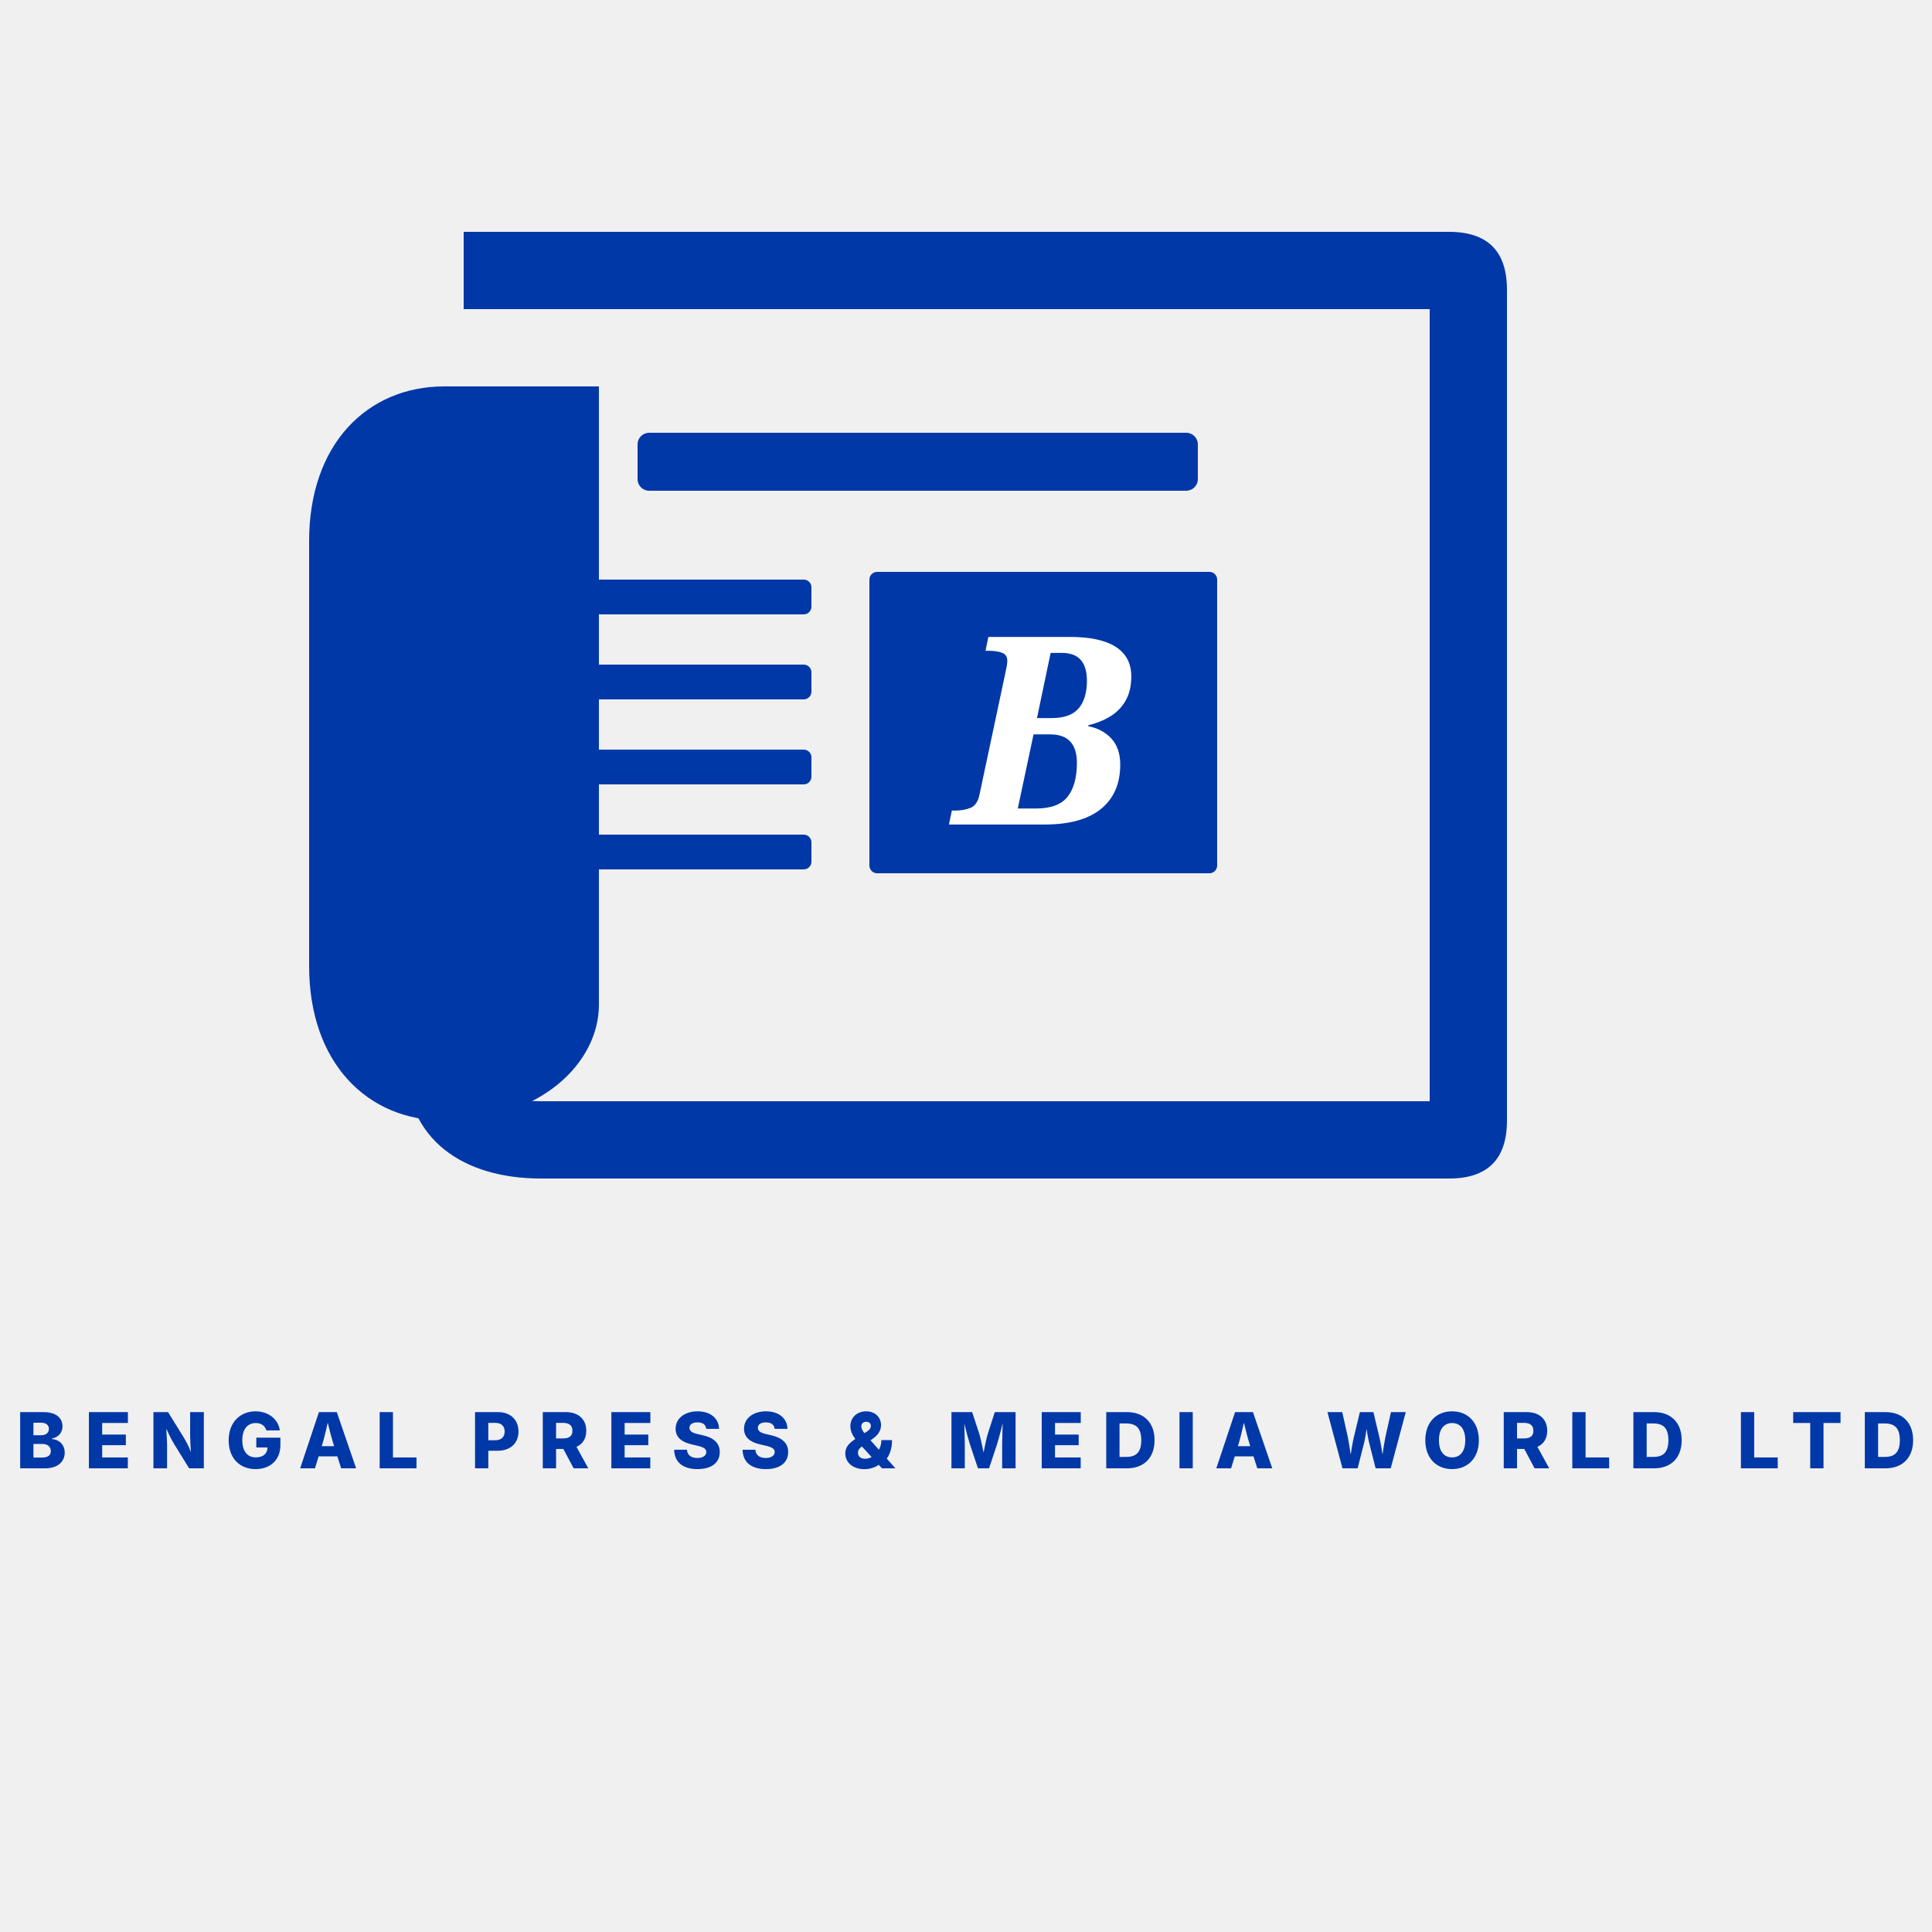
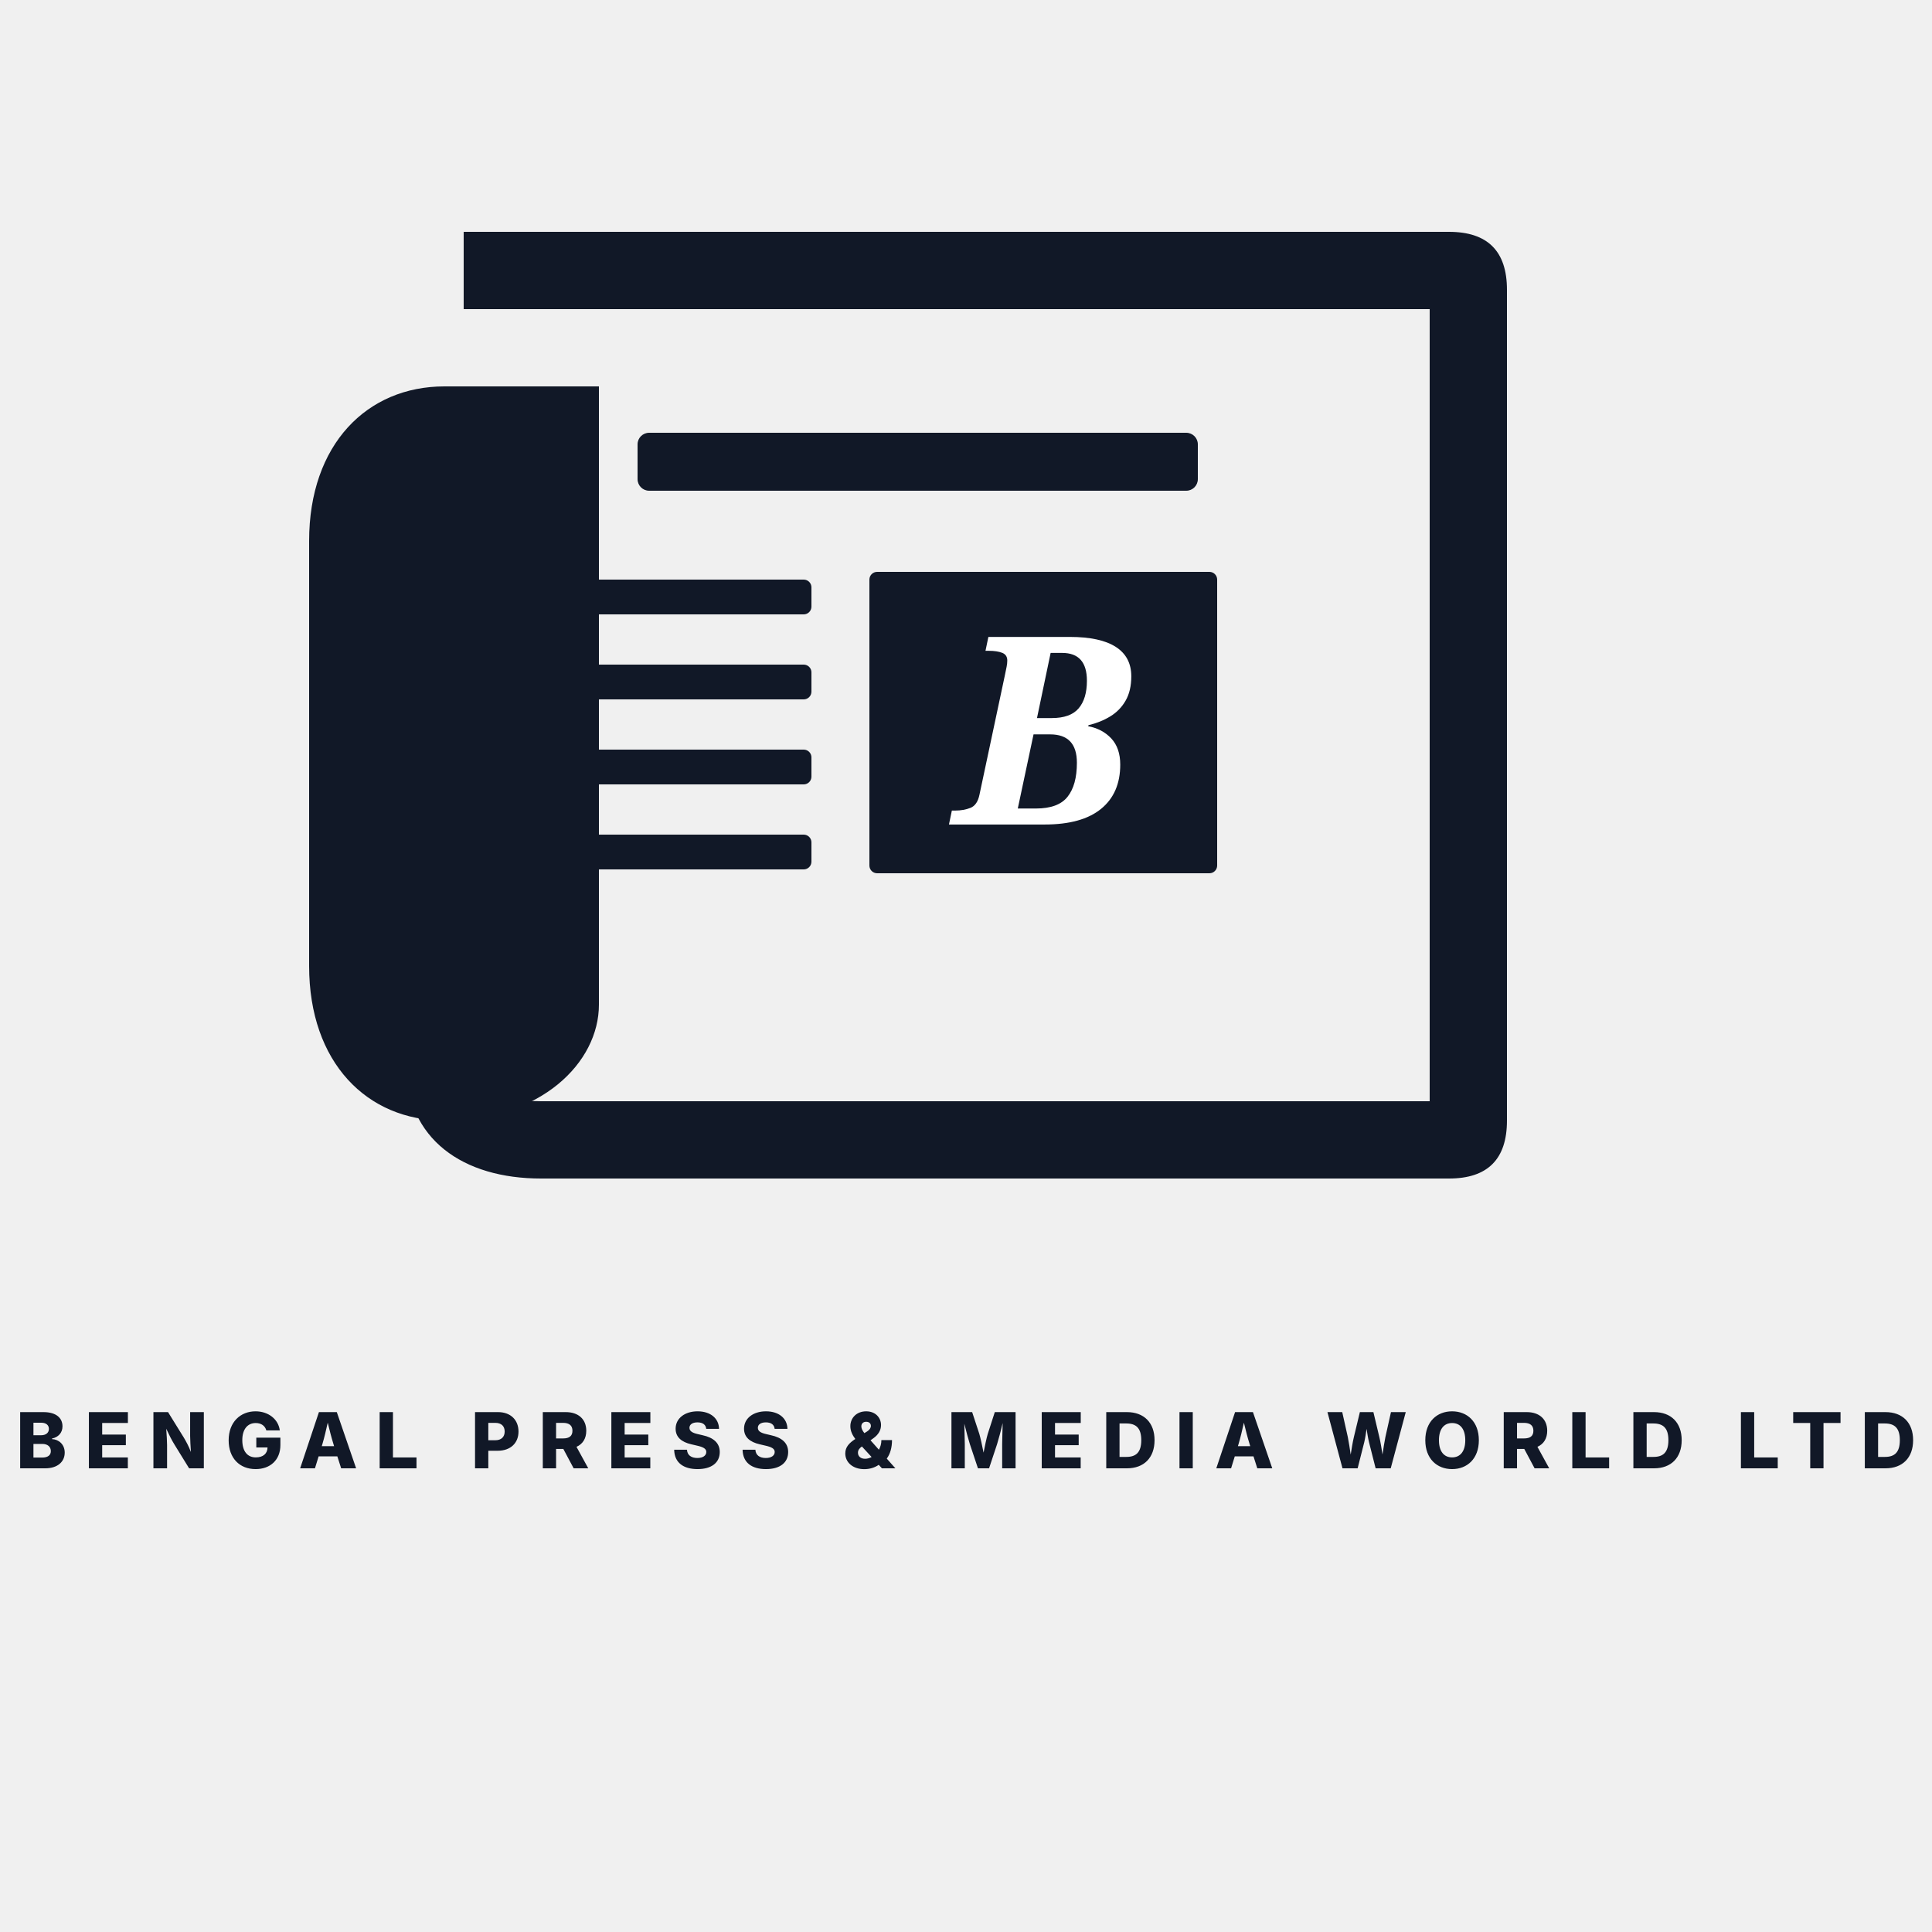
<svg xmlns="http://www.w3.org/2000/svg" viewBox="0 0 500 500" width="100%" height="100%">
  <defs>
    <style>
-       .bg-icon { fill: #0038A8; }
-       .bg-text { font-family: 'Plus Jakarta Sans', 'Inter', 'Segoe UI', sans-serif; font-weight: 800; font-size: 20px; letter-spacing: 4.5px; fill: #0038A8; text-anchor: middle; }
+       .bg-icon { fill: #111827; }
+       .bg-text { font-family: 'Plus Jakarta Sans', 'Inter', 'Segoe UI', sans-serif; font-weight: 800; font-size: 20px; letter-spacing: 4.5px; fill: #111827; text-anchor: middle; }
      .b-letter { font-family: 'Playfair Display', 'Georgia', serif; font-style: italic; font-weight: 700; font-size: 68px; fill: #FFFFFF; text-anchor: middle; dominant-baseline: central; }
    </style>
  </defs>
  <g transform="translate(115, 60)">
    <path class="bg-icon" d="M 0,40 L 40,40 L 40,200 C 40,215 25,230 0,230 C -20,230 -35,215 -35,190 L -35,80 C -35,55 -20,40 0,40 Z" />
    <path class="bg-icon" d="M 5,0 L 260,0 C 270,0 275,5 275,15 L 275,230 C 275,240 270,245 260,245 L 25,245 C 5,245 -10,235 -10,215 L -10,195 C -10,210 5,225 25,225 L 255,225 L 255,20 L 5,20 Z" />
    <rect class="bg-icon" x="50" y="52" width="145" height="15" rx="3" />
    <rect class="bg-icon" x="35" y="90" width="60" height="9" rx="2" />
    <rect class="bg-icon" x="35" y="112" width="60" height="9" rx="2" />
    <rect class="bg-icon" x="35" y="134" width="60" height="9" rx="2" />
    <rect class="bg-icon" x="35" y="156" width="60" height="9" rx="2" />
    <rect class="bg-icon" x="110" y="88" width="90" height="78" rx="2" />
    <text class="b-letter" x="155" y="127">B</text>
  </g>
  <text class="bg-text" x="250" y="380">BENGAL PRESS &amp; MEDIA WORLD LTD</text>
</svg>
